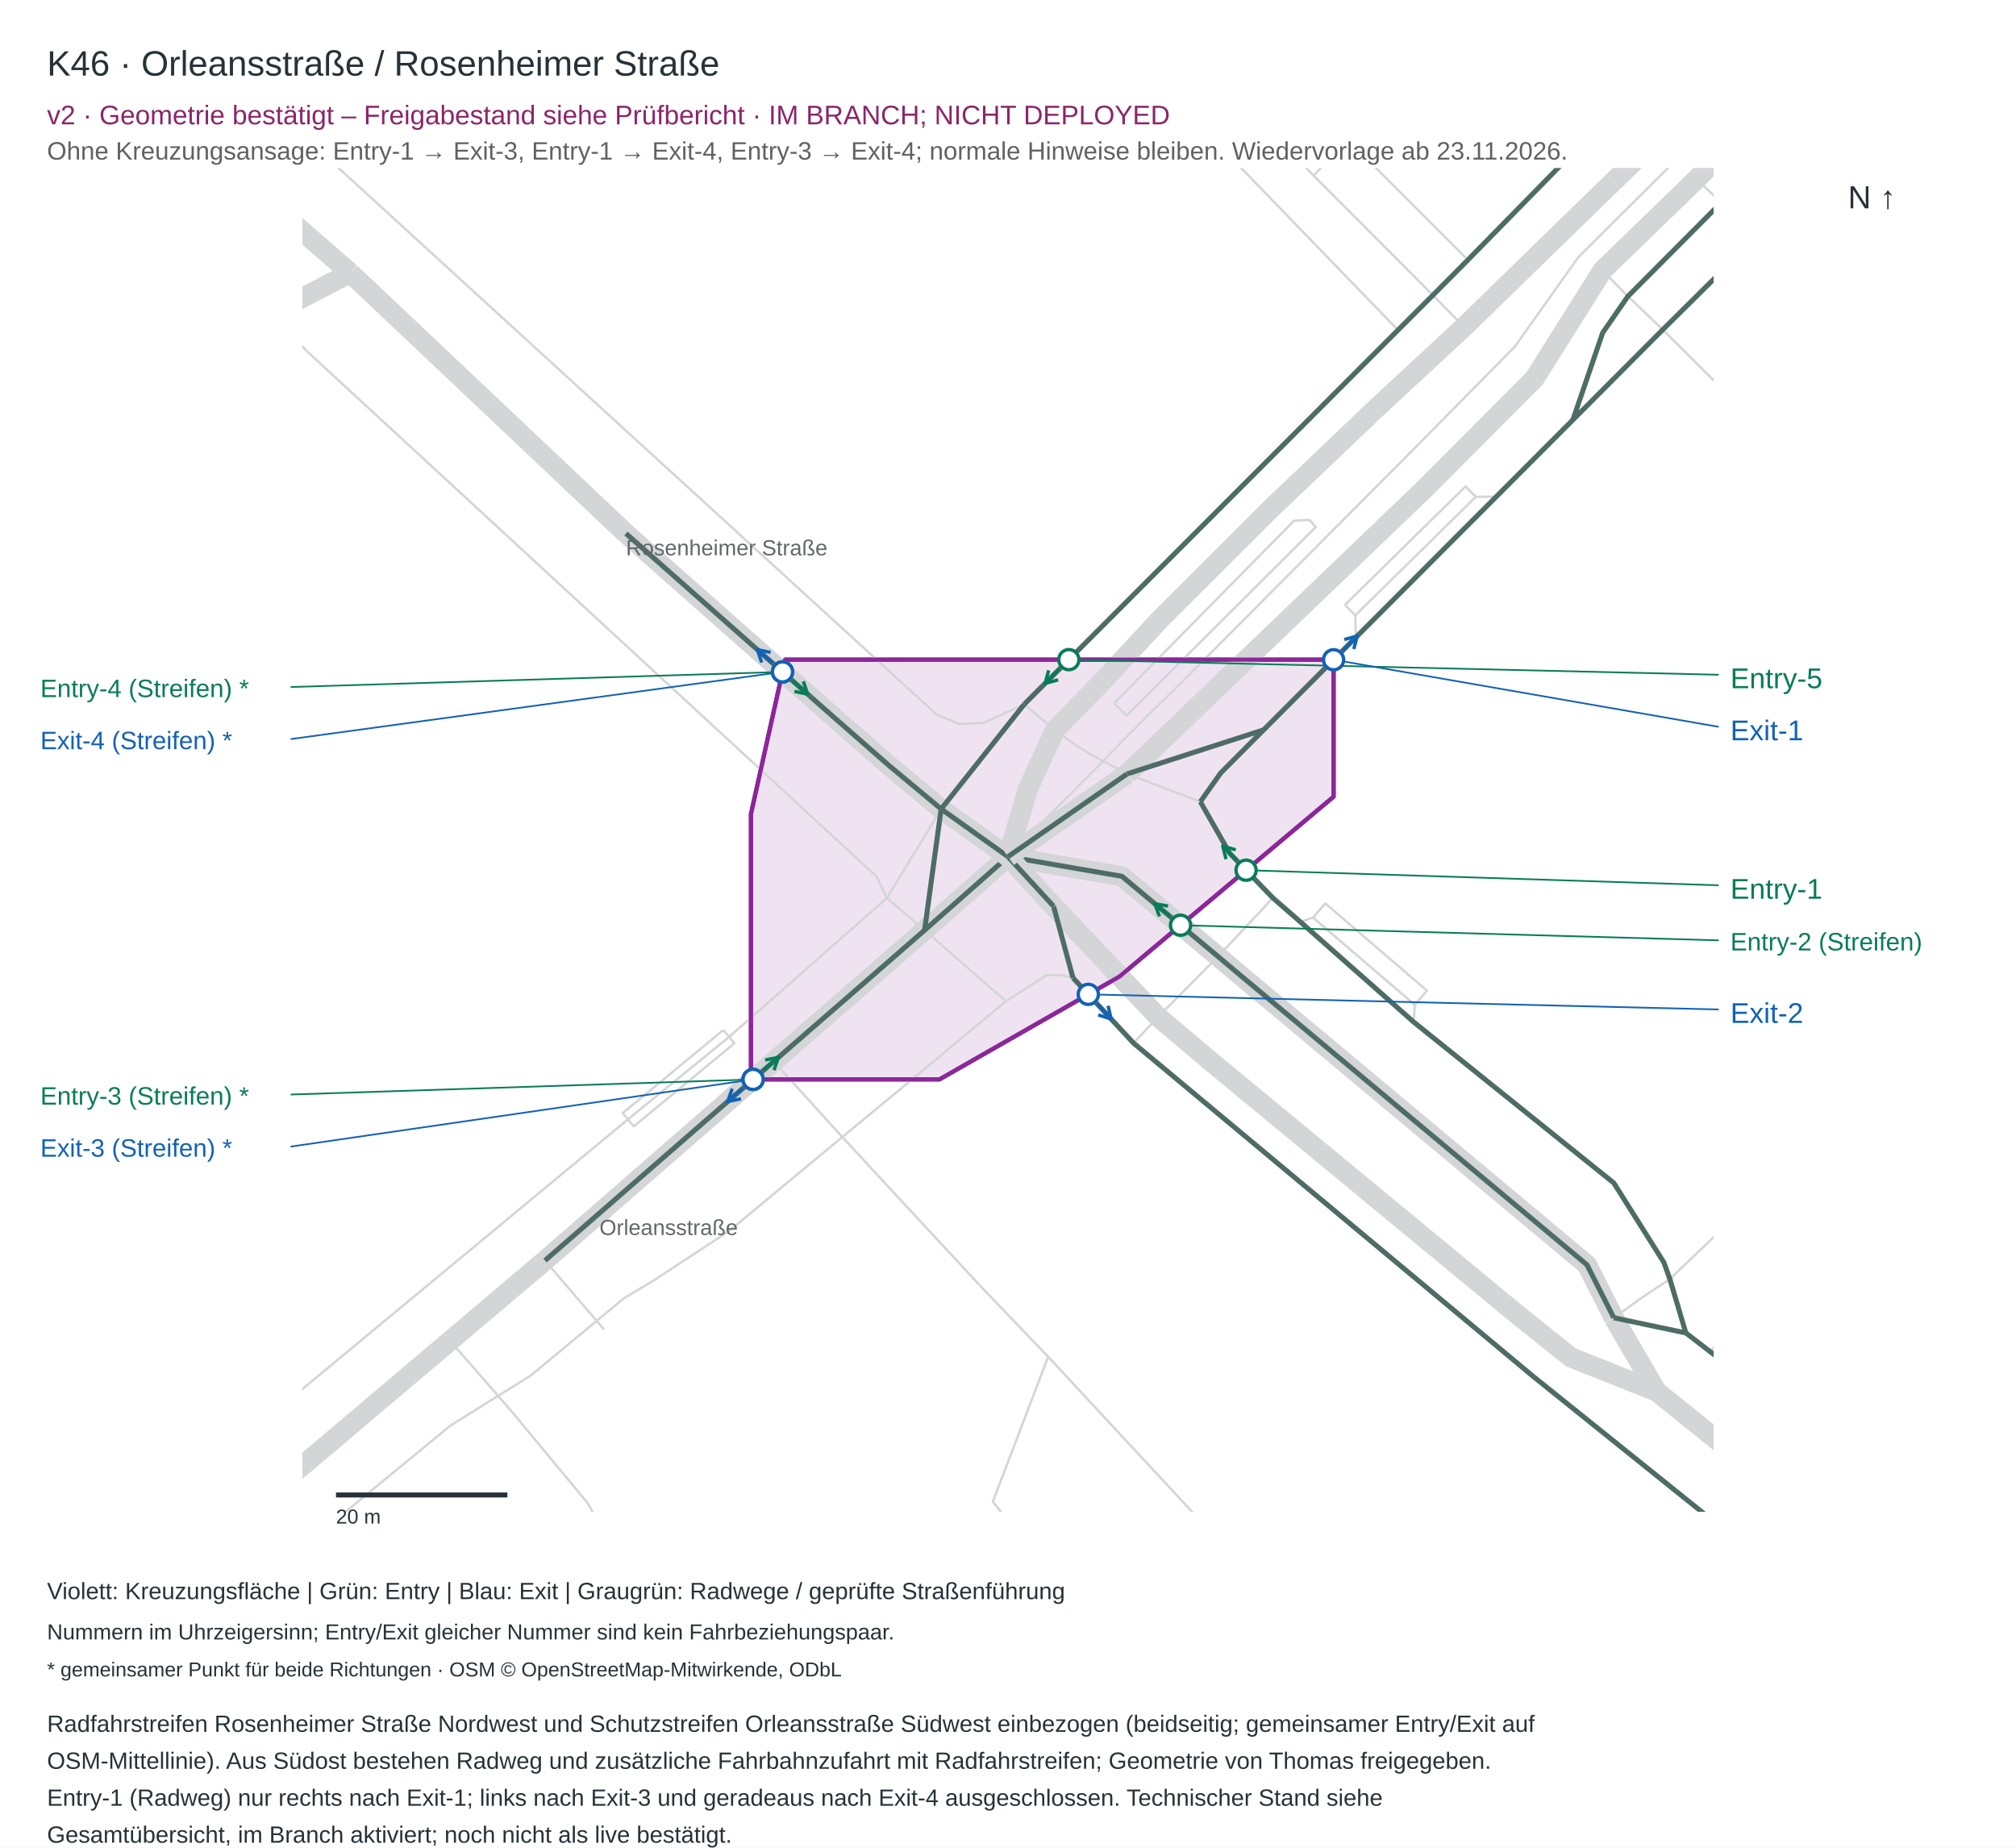
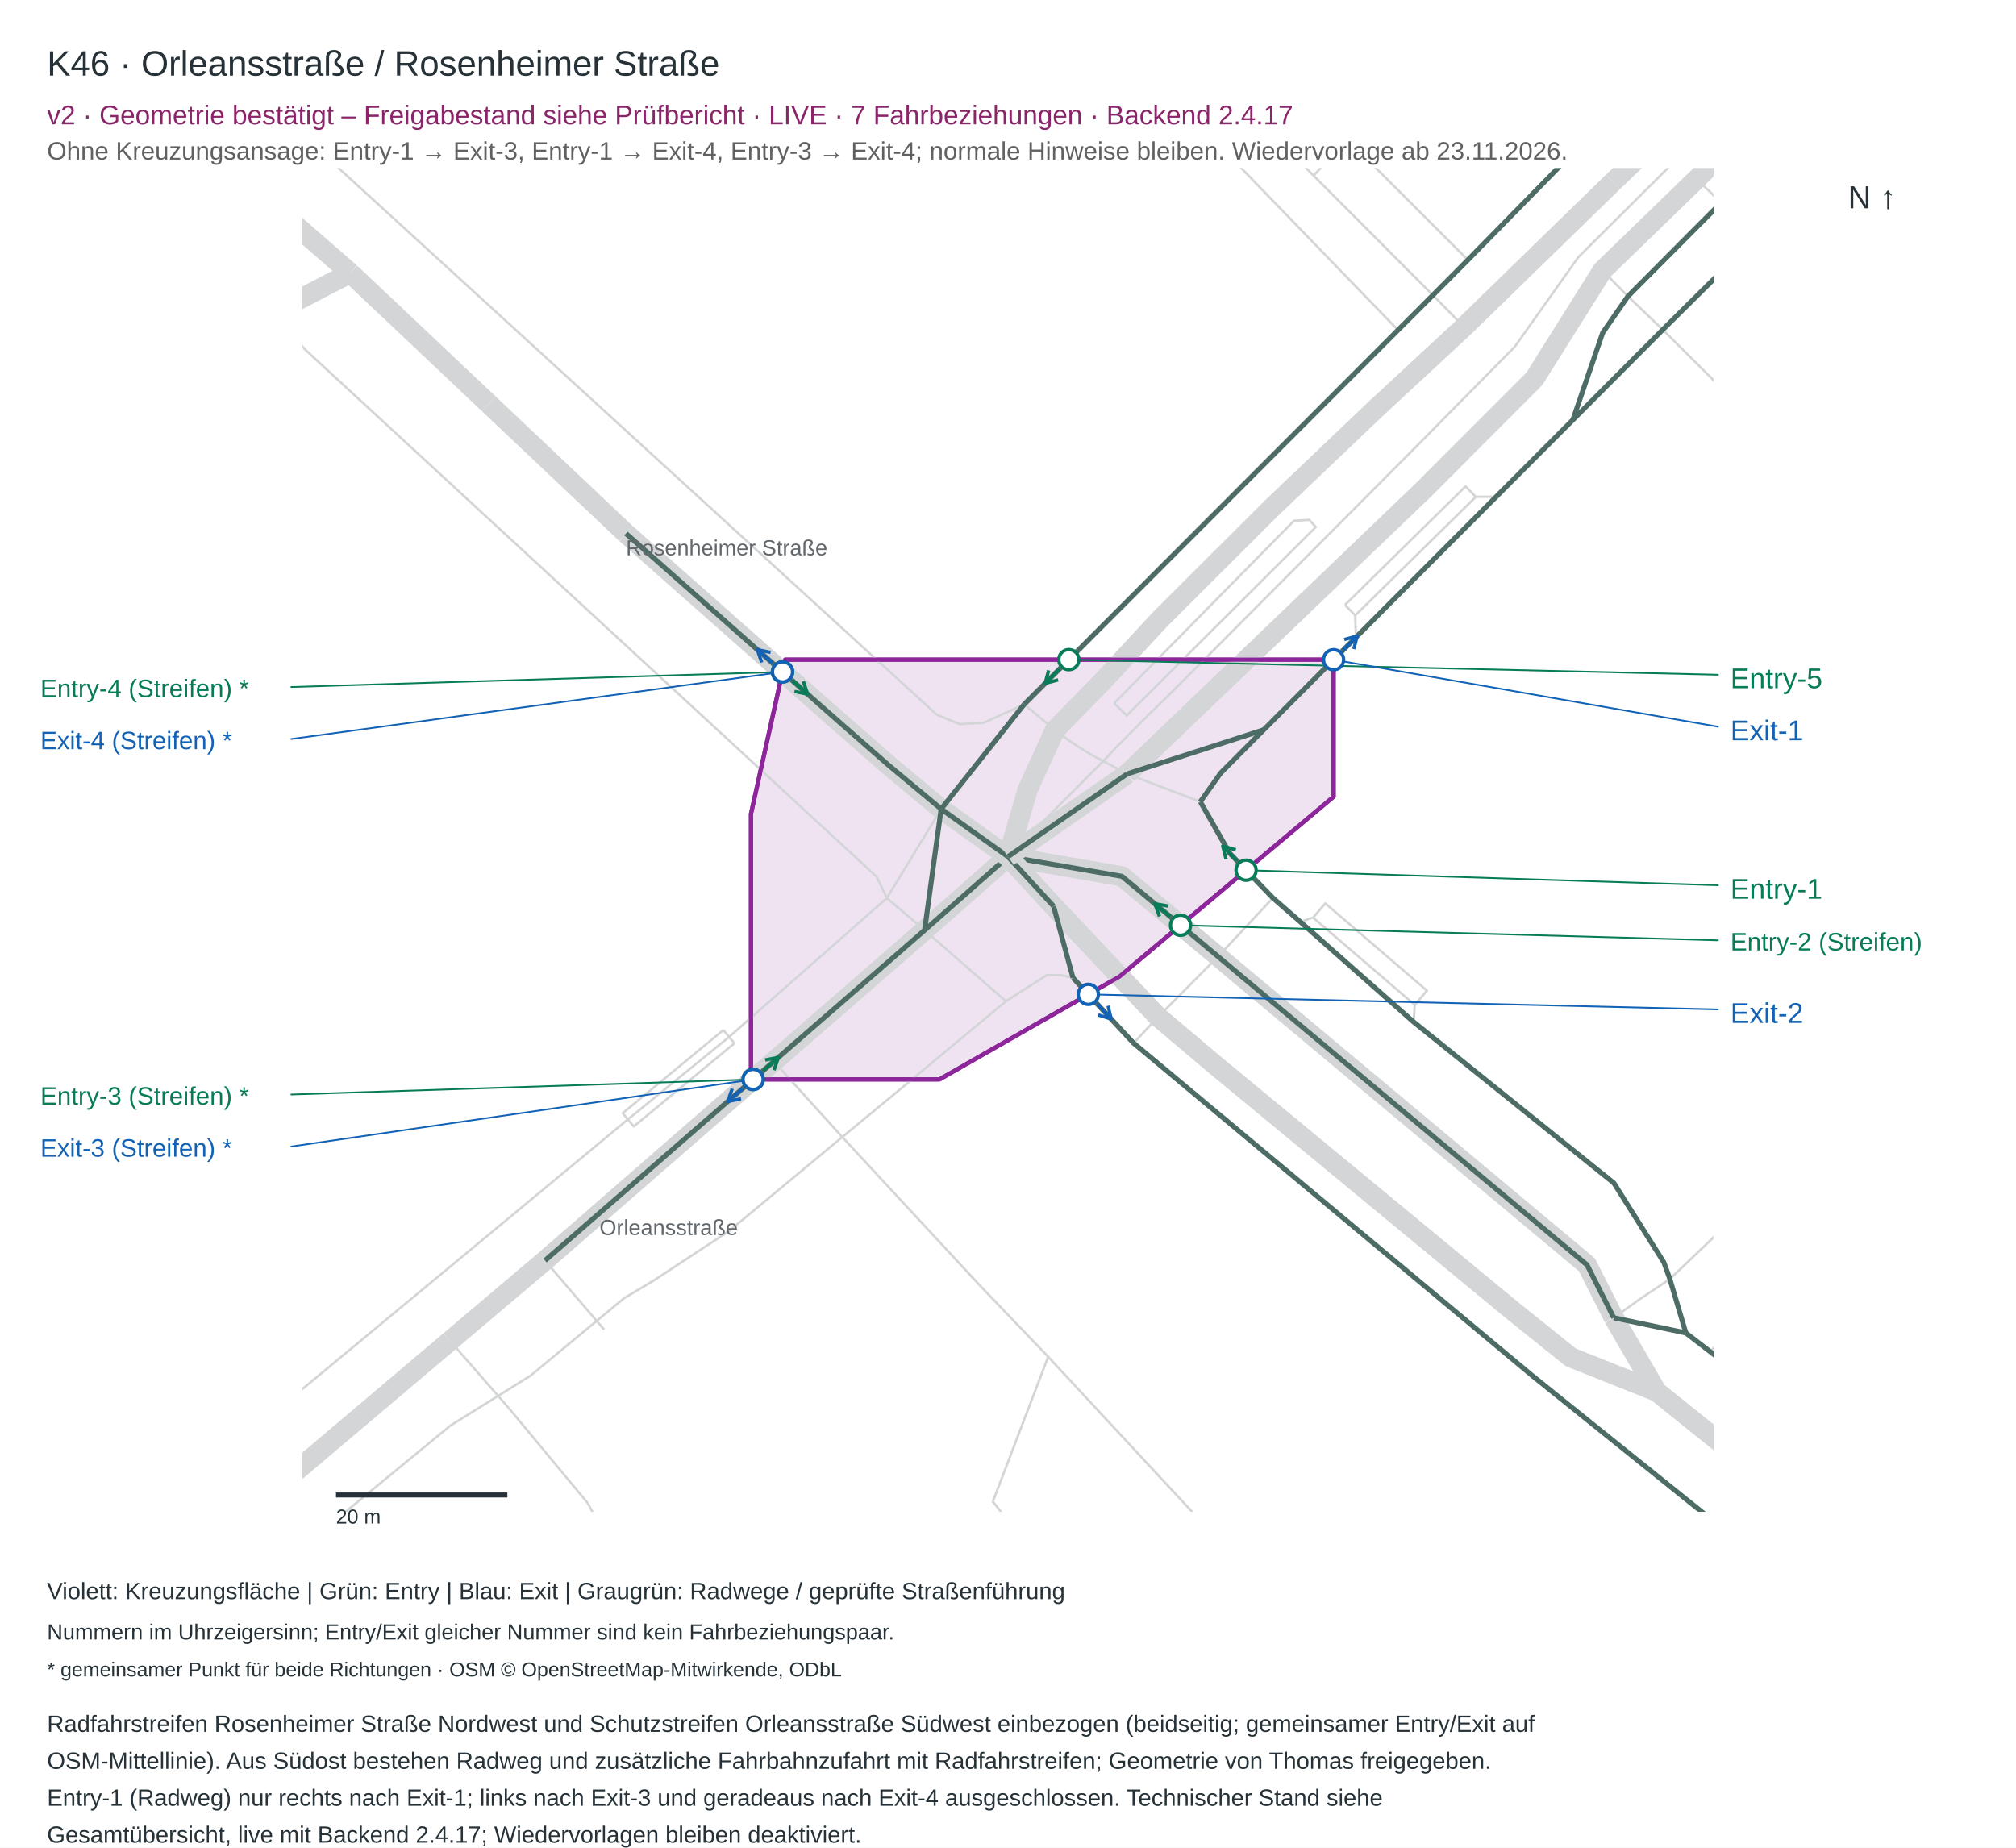
<svg xmlns="http://www.w3.org/2000/svg" width="1200" height="1100" viewBox="0 0 1200 1100">
  <rect width="1200" height="1100" fill="white" />
  <defs>
    <clipPath id="map">
      <rect x="180" y="100" width="840" height="800" />
    </clipPath>
  </defs>
  <text x="28" y="45" font-family="Arial,sans-serif" font-size="21" fill="#263238">K46 · Orleansstraße / Rosenheimer Straße</text>
-   <text x="28" y="74" font-family="Arial,sans-serif" font-size="16" fill="#8b256a">v2 · Geometrie bestätigt – Freigabestand siehe Prüfbericht · IM BRANCH; NICHT DEPLOYED</text>
+   <text x="28" y="74" font-family="Arial,sans-serif" font-size="16" fill="#8b256a">v2 · Geometrie bestätigt – Freigabestand siehe Prüfbericht · LIVE · 7 Fahrbeziehungen · Backend 2.4.17</text>
  <g clip-path="url(#map)">
    <polygon points="447.0,642.6 559.2,642.6 666.3,581.4 793.8,474.3 793.8,392.7 712.2,392.7 467.4,392.7 447.0,484.5 447.0,642.6" fill="#efe3f2" stroke="#8c269a" stroke-width="2.5" stroke-linejoin="round" />
    <polyline points="882.59,1296.99 890.02,1289.78 912.83,1267.7 943.68,1255.09 997.23,1254.24" fill="none" stroke="#d3d5d7" stroke-width="1.4" stroke-linejoin="round" />
    <polyline points="1066.13,-41.55 1054.04,-54.33 998.18,-114.05 969.98,-86.57 959.67,-98.15 746.96,-308.5 523.9,-531.62 518.11,-536.39 410.52,-645.9 354.24,-703.13" fill="none" stroke="#d3d5d7" stroke-width="1.4" stroke-linejoin="round" />
    <polyline points="1191.94,990.07 1295.13,1073.81 1362.93,1130.42" fill="none" stroke="#d3d5d7" stroke-width="12" stroke-linejoin="round" />
    <polyline points="1191.94,990.07 1064.65,891.57 986.13,828.44" fill="none" stroke="#d3d5d7" stroke-width="12" stroke-linejoin="round" />
    <polyline points="1650.64,1706.21 1609.22,1615.89 1576.74,1566.44 1520.88,1546.79 1441.45,1543.95 1291.27,1485.59 1262.5,1417.29 1217.1,1302.5 1187.62,1266.96 1174.43,1261.17 1110.39,1261.45" fill="none" stroke="#d3d5d7" stroke-width="1.4" stroke-linejoin="round" />
    <polyline points="1110.39,1261.45 1104.63,1233.74" fill="none" stroke="#d3d5d7" stroke-width="1.4" stroke-linejoin="round" />
    <polyline points="-286.93,1344.51 -258.66,1319.47 -215.26,1280.01 -111.09,1174.7 -82.44,1145.92 6.43,1063.82 268.22,848.6 296.49,831.0 315.89,818.9 355.15,786.37 371.45,772.86 389.49,762.07 434.13,732.72 501.36,676.91 535.31,648.87 598.75,596.07 610.8,588.35 623.15,580.46 631.57,580.46 638.69,582.16" fill="none" stroke="#d3d5d7" stroke-width="1.4" stroke-linejoin="round" />
    <polyline points="969.98,-86.57 831.28,52.12 818.66,65.58 802.1,83.12 781.86,104.53" fill="none" stroke="#d3d5d7" stroke-width="1.4" stroke-linejoin="round" />
    <polyline points="1009.92,106.63 1024.48,120.65 1044.9,141.6" fill="none" stroke="#d3d5d7" stroke-width="1.4" stroke-linejoin="round" />
    <polyline points="953.84,161.02 969.0,176.4 989.73,196.27 1148.59,354.5 1259.78,464.24 1088.22,664.42 1056.16,702.01 993.97,761.45 976.73,772.92 960.58,784.5" fill="none" stroke="#d3d5d7" stroke-width="1.4" stroke-linejoin="round" />
    <polyline points="1122.33,751.68 1130.7,758.38 1186.64,787.22 1499.09,480.19" fill="none" stroke="#d3d5d7" stroke-width="1.4" stroke-linejoin="round" />
    <polyline points="1044.9,141.6 1111.45,207.51 1146.43,220.85 1188.0,219.09 1292.9,197.52 1405.68,164.71 1499.13,128.77 1552.6,98.68 1689.1,-13.05" fill="none" stroke="#d3d5d7" stroke-width="1.4" stroke-linejoin="round" />
    <polyline points="1499.09,480.19 1703.96,263.43" fill="none" stroke="#d3d5d7" stroke-width="1.4" stroke-linejoin="round" />
    <polyline points="997.23,1254.24 1059.99,1254.75 1074.05,1254.86 1116.07,1254.41" fill="none" stroke="#d3d5d7" stroke-width="1.4" stroke-linejoin="round" />
    <polyline points="-200.98,-195.58 -156.22,-156.46 92.64,61.66 208.49,162.49" fill="none" stroke="#d3d5d7" stroke-width="12" stroke-linejoin="round" />
    <polyline points="781.86,104.53 852.92,175.72 871.45,194.62" fill="none" stroke="#d3d5d7" stroke-width="1.4" stroke-linejoin="round" />
    <polyline points="657.26,404.57 656.05,405.82 627.93,434.61 611.75,469.92 600.0,510.0" fill="none" stroke="#d3d5d7" stroke-width="12" stroke-linejoin="round" />
    <polyline points="670.9,460.72 683.14,448.97 847.31,291.65 913.36,225.45 953.84,161.02 1009.92,106.63 1498.52,-380.49 1534.83,-408.14" fill="none" stroke="#d3d5d7" stroke-width="12" stroke-linejoin="round" />
    <polyline points="-240.28,393.05 -258.81,354.5 -320.62,232.04" fill="none" stroke="#d3d5d7" stroke-width="1.4" stroke-linejoin="round" />
    <polyline points="-107.07,1115.6 -82.44,1145.92 -76.18,1152.39" fill="none" stroke="#d3d5d7" stroke-width="1.4" stroke-linejoin="round" />
    <polyline points="-56.55,1176.4 -43.75,1191.16 -12.63,1227.9" fill="none" stroke="#d3d5d7" stroke-width="1.4" stroke-linejoin="round" />
    <polyline points="1295.13,1073.81 1324.01,1043.5" fill="none" stroke="#d3d5d7" stroke-width="1.4" stroke-linejoin="round" />
    <polyline points="1324.01,1043.5 1358.61,1007.33 1319.8,968.05" fill="none" stroke="#d3d5d7" stroke-width="1.4" stroke-linejoin="round" />
    <polyline points="1743.79,1090.79 1640.71,989.34 1607.44,1021.92 1563.67,979.0 1465.06,882.43" fill="none" stroke="#d3d5d7" stroke-width="1.4" stroke-linejoin="round" />
    <polyline points="518.11,-536.39 435.49,-452.7 382.59,-400.13 369.48,-387.41 331.85,-348.41" fill="none" stroke="#d3d5d7" stroke-width="1.4" stroke-linejoin="round" />
    <polyline points="382.59,-400.13 390.13,-391.96 612.24,-168.04 634.3,-145.05 819.76,40.26 831.28,52.12" fill="none" stroke="#d3d5d7" stroke-width="1.4" stroke-linejoin="round" />
    <polyline points="746.96,-308.5 612.24,-168.04" fill="none" stroke="#d3d5d7" stroke-width="1.4" stroke-linejoin="round" />
    <polyline points="634.3,-145.05 623.65,-131.08 588.1,-94.01" fill="none" stroke="#d3d5d7" stroke-width="1.4" stroke-linejoin="round" />
    <polyline points="588.1,-94.01 569.87,-74.54 565.51,-69.88" fill="none" stroke="#d3d5d7" stroke-width="1.4" stroke-linejoin="round" />
    <polyline points="128.0,23.23 123.19,28.45 92.64,61.66" fill="none" stroke="#d3d5d7" stroke-width="1.4" stroke-linejoin="round" />
    <polyline points="565.51,-69.88 447.47,48.89 263.37,-116.15 128.0,23.23" fill="none" stroke="#d3d5d7" stroke-width="1.4" stroke-linejoin="round" />
    <polyline points="560.21,481.61 527.92,534.64 433.98,617.3 373.72,666.41 -46.85,1014.88 -340.09,1257.87" fill="none" stroke="#d3d5d7" stroke-width="1.4" stroke-linejoin="round" />
    <polyline points="674.73,620.99 689.32,605.38 702.47,592.21 725.02,569.44 757.69,534.58" fill="none" stroke="#d3d5d7" stroke-width="1.4" stroke-linejoin="round" />
    <polyline points="714.48,477.3 670.9,460.72 656.66,453.11 649.15,449.08 638.65,442.5 627.93,434.61 609.66,419.28" fill="none" stroke="#d3d5d7" stroke-width="1.4" stroke-linejoin="round" />
    <polyline points="663.17,418.65 666.89,422.29 670.64,425.98 783.23,313.74 779.33,309.48 770.27,309.99 725.32,355.58 705.28,375.96 663.17,418.65" fill="none" stroke="#d3d5d7" stroke-width="1.4" stroke-linejoin="round" />
    <polyline points="986.13,828.44 960.58,784.5" fill="none" stroke="#d3d5d7" stroke-width="12" stroke-linejoin="round" />
    <polyline points="-76.18,1152.39 -56.55,1176.4" fill="none" stroke="#d3d5d7" stroke-width="1.4" stroke-linejoin="round" />
    <polyline points="324.38,750.43 267.88,798.24" fill="none" stroke="#d3d5d7" stroke-width="12" stroke-linejoin="round" />
    <polyline points="627.1,539.47 689.32,605.38 724.0,634.62 781.83,682.36 900.4,780.3 935.0,808.06 986.13,828.44" fill="none" stroke="#d3d5d7" stroke-width="12" stroke-linejoin="round" />
    <polyline points="960.17,108.22 871.45,194.62 818.7,243.56 756.78,302.55 690.38,368.81 657.26,404.57" fill="none" stroke="#d3d5d7" stroke-width="12" stroke-linejoin="round" />
    <polyline points="1349.51,1170.56 1347.92,1172.37 1340.15,1181.63 1250.41,1106.01 1258.3,1096.64 1259.74,1094.93 1349.51,1170.56" fill="none" stroke="#d3d5d7" stroke-width="1.4" stroke-linejoin="round" />
    <polyline points="800.59,360.12 806.69,366.36 878.46,295.79 872.36,289.55 800.59,360.12" fill="none" stroke="#d3d5d7" stroke-width="1.4" stroke-linejoin="round" />
    <polyline points="430.57,613.21 433.98,617.3 437.12,621.11 377.21,670.61 373.72,666.41 370.65,662.66 430.57,613.21" fill="none" stroke="#d3d5d7" stroke-width="1.4" stroke-linejoin="round" />
    <polyline points="781.6,546.28 788.88,537.82 849.4,589.77 842.12,598.23 781.6,546.28" fill="none" stroke="#d3d5d7" stroke-width="1.4" stroke-linejoin="round" />
    <polyline points="842.12,598.23 841.48,608.44" fill="none" stroke="#d3d5d7" stroke-width="1.4" stroke-linejoin="round" />
    <polyline points="807.1,379.42 806.69,366.36" fill="none" stroke="#d3d5d7" stroke-width="1.4" stroke-linejoin="round" />
    <polyline points="878.46,295.79 890.63,295.68" fill="none" stroke="#d3d5d7" stroke-width="1.4" stroke-linejoin="round" />
    <polyline points="773.98,548.78 781.6,546.28" fill="none" stroke="#d3d5d7" stroke-width="1.4" stroke-linejoin="round" />
    <polyline points="208.49,162.49 290.99,240.44" fill="none" stroke="#d3d5d7" stroke-width="12" stroke-linejoin="round" />
    <polyline points="-962.43,-61.02 -222.46,-160.15 -184.3,-126.09 142.4,167.88" fill="none" stroke="#d3d5d7" stroke-width="1.4" stroke-linejoin="round" />
    <polyline points="182.27,208.7 521.82,521.92 527.92,534.64" fill="none" stroke="#d3d5d7" stroke-width="1.4" stroke-linejoin="round" />
    <polyline points="142.4,167.88 161.65,186.79 182.27,208.7" fill="none" stroke="#d3d5d7" stroke-width="1.4" stroke-linejoin="round" />
    <polyline points="832.15,196.5 569.87,-74.54 165.06,-483.81 146.38,-492.61 -123.86,-225.55 -134.92,-208.92 -120.33,-195.52 123.19,28.45 557.67,425.52 571.24,431.09 585.56,430.29 609.66,419.28" fill="none" stroke="#d3d5d7" stroke-width="1.4" stroke-linejoin="round" />
    <polyline points="-143.11,343.09 -117.64,392.08 -44.77,537.31 -21.84,539.75 44.4,507.16" fill="none" stroke="#d3d5d7" stroke-width="1.4" stroke-linejoin="round" />
    <polyline points="583.29,765.31 623.91,807.72 720.51,911.78" fill="none" stroke="#d3d5d7" stroke-width="1.4" stroke-linejoin="round" />
    <polyline points="522.2,699.4 527.24,704.85 583.29,765.31" fill="none" stroke="#d3d5d7" stroke-width="1.4" stroke-linejoin="round" />
    <polyline points="460.58,631.89 501.36,676.91 522.2,699.4" fill="none" stroke="#d3d5d7" stroke-width="1.4" stroke-linejoin="round" />
    <polyline points="-406.83,477.81 -318.65,659.43 -299.58,695.42 -291.63,751.57 -232.32,855.35" fill="none" stroke="#d3d5d7" stroke-width="1.4" stroke-linejoin="round" />
    <polyline points="1056.16,702.01 1087.31,725.4" fill="none" stroke="#d3d5d7" stroke-width="1.4" stroke-linejoin="round" />
    <polyline points="1087.31,725.4 1122.33,751.68" fill="none" stroke="#d3d5d7" stroke-width="1.4" stroke-linejoin="round" />
    <polyline points="730.44,1434.21 755.38,1411.79 878.42,1301.02 882.59,1296.99" fill="none" stroke="#d3d5d7" stroke-width="1.4" stroke-linejoin="round" />
    <polyline points="1074.92,1284.44 1037.66,1284.95" fill="none" stroke="#d3d5d7" stroke-width="1.4" stroke-linejoin="round" />
    <polyline points="1110.39,1261.45 1074.92,1284.44" fill="none" stroke="#d3d5d7" stroke-width="1.4" stroke-linejoin="round" />
    <polyline points="1104.63,1233.74 1104.48,1216.94" fill="none" stroke="#d3d5d7" stroke-width="1.4" stroke-linejoin="round" />
    <polyline points="1104.48,1216.94 1105.46,1203.03" fill="none" stroke="#d3d5d7" stroke-width="1.4" stroke-linejoin="round" />
    <polyline points="1105.46,1203.03 1117.66,1202.86" fill="none" stroke="#d3d5d7" stroke-width="1.4" stroke-linejoin="round" />
    <polyline points="1117.66,1202.86 1118.12,1184.01" fill="none" stroke="#d3d5d7" stroke-width="1.4" stroke-linejoin="round" />
    <polyline points="1118.12,1184.01 1117.82,1171.46" fill="none" stroke="#d3d5d7" stroke-width="1.4" stroke-linejoin="round" />
    <polyline points="1117.82,1171.46 1118.19,1158.01" fill="none" stroke="#d3d5d7" stroke-width="1.4" stroke-linejoin="round" />
    <polyline points="1118.19,1158.01 1120.85,1147.45" fill="none" stroke="#d3d5d7" stroke-width="1.4" stroke-linejoin="round" />
    <polyline points="1037.66,1284.95 1001.85,1285.47" fill="none" stroke="#d3d5d7" stroke-width="1.4" stroke-linejoin="round" />
    <polyline points="755.38,1411.79 789.63,1430.86 801.84,1427.11 875.01,1362.22 884.68,1339.85 883.65,1316.46 878.42,1301.02" fill="none" stroke="#d3d5d7" stroke-width="1.4" stroke-linejoin="round" />
    <polyline points="1115.73,1281.55 1113.08,1490.98 1092.96,1517.04 1090.49,1557.58 1051.53,1587.56 1049.6,1669.65 1069.91,1702.58 1083.29,1726.65" fill="none" stroke="#d3d5d7" stroke-width="1.4" stroke-linejoin="round" />
    <polyline points="1001.85,1285.47 996.43,1285.52" fill="none" stroke="#d3d5d7" stroke-width="1.4" stroke-linejoin="round" />
    <polyline points="527.92,534.64 550.36,553.77 598.75,596.07" fill="none" stroke="#d3d5d7" stroke-width="1.4" stroke-linejoin="round" />
    <polyline points="1116.07,1254.41 1189.36,1253.56 1270.73,1267.7 1422.88,1411.22 1447.32,1423.03 1473.17,1422.86 1495.3,1417.58 1507.73,1409.4" fill="none" stroke="#d3d5d7" stroke-width="1.4" stroke-linejoin="round" />
    <polyline points="695.27,1465.83 730.44,1434.21" fill="none" stroke="#d3d5d7" stroke-width="1.4" stroke-linejoin="round" />
    <polyline points="1116.07,1254.41 1115.73,1281.55" fill="none" stroke="#d3d5d7" stroke-width="1.4" stroke-linejoin="round" />
    <polyline points="357.88,909.8 594.96,1190.48" fill="none" stroke="#d3d5d7" stroke-width="1.4" stroke-linejoin="round" />
    <polyline points="357.88,909.8 362.92,941.36 361.4,960.95" fill="none" stroke="#d3d5d7" stroke-width="1.4" stroke-linejoin="round" />
    <polyline points="324.38,750.43 355.15,786.37 359.59,791.54" fill="none" stroke="#d3d5d7" stroke-width="1.4" stroke-linejoin="round" />
    <polyline points="302.89,838.32 306.45,842.58 338.02,880.62 349.77,894.75" fill="none" stroke="#d3d5d7" stroke-width="1.4" stroke-linejoin="round" />
    <polyline points="267.88,798.24 296.49,831.0 302.89,838.32" fill="none" stroke="#d3d5d7" stroke-width="1.4" stroke-linejoin="round" />
    <polyline points="349.77,894.75 357.88,909.8" fill="none" stroke="#d3d5d7" stroke-width="1.4" stroke-linejoin="round" />
    <polyline points="1053.66,945.96 774.93,1174.3" fill="none" stroke="#d3d5d7" stroke-width="1.4" stroke-linejoin="round" />
    <polyline points="1131.88,871.36 1053.66,945.96" fill="none" stroke="#d3d5d7" stroke-width="1.4" stroke-linejoin="round" />
    <polyline points="1186.64,787.22 1163.25,823.1 1131.88,871.36" fill="none" stroke="#d3d5d7" stroke-width="1.4" stroke-linejoin="round" />
    <polyline points="657.38,977.58 590.98,893.96 623.91,807.72" fill="none" stroke="#d3d5d7" stroke-width="1.4" stroke-linejoin="round" />
    <polyline points="720.51,911.78 657.38,977.58" fill="none" stroke="#d3d5d7" stroke-width="1.4" stroke-linejoin="round" />
    <polyline points="1259.78,464.24 1299.91,435.0" fill="none" stroke="#d3d5d7" stroke-width="1.4" stroke-linejoin="round" />
    <polyline points="1148.59,354.5 1340.84,325.71 1349.44,324.41 1378.92,351.09" fill="none" stroke="#d3d5d7" stroke-width="1.4" stroke-linejoin="round" />
    <polyline points="1062.45,753.61 1075.26,738.85 1110.62,766.39" fill="none" stroke="#d3d5d7" stroke-width="1.4" stroke-linejoin="round" />
    <polyline points="1018.0,804.71 1062.45,753.61" fill="none" stroke="#d3d5d7" stroke-width="1.4" stroke-linejoin="round" />
    <polyline points="1110.62,766.39 1121.64,774.96 1129.75,785.63 1128.24,797.22 1124.94,802.27 1163.25,823.1" fill="none" stroke="#d3d5d7" stroke-width="1.4" stroke-linejoin="round" />
    <polyline points="-161.64,352.62 -59.4,570.35" fill="none" stroke="#d3d5d7" stroke-width="1.4" stroke-linejoin="round" />
    <polyline points="1062.03,10.17 960.17,108.22" fill="none" stroke="#d3d5d7" stroke-width="12" stroke-linejoin="round" />
    <polyline points="290.99,240.44 372.58,317.6" fill="none" stroke="#d3d5d7" stroke-width="12" stroke-linejoin="round" />
    <polyline points="509.2,-172.36 588.1,-94.01 679.28,-0.62" fill="none" stroke="#d3d5d7" stroke-width="1.4" stroke-linejoin="round" />
    <polyline points="679.28,-0.62 781.86,104.53" fill="none" stroke="#d3d5d7" stroke-width="1.4" stroke-linejoin="round" />
    <polyline points="391.38,-289.31 509.2,-172.36" fill="none" stroke="#d3d5d7" stroke-width="1.4" stroke-linejoin="round" />
    <polyline points="250.22,-430.05 331.85,-348.41 391.38,-289.31" fill="none" stroke="#d3d5d7" stroke-width="1.4" stroke-linejoin="round" />
    <polyline points="133.91,911.61 47.24,984.96" fill="none" stroke="#d3d5d7" stroke-width="12" stroke-linejoin="round" />
    <polyline points="47.24,984.96 -23.43,1044.8 -107.07,1115.6 -142.47,1146.48" fill="none" stroke="#d3d5d7" stroke-width="12" stroke-linejoin="round" />
    <polyline points="267.88,798.24 133.91,911.61" fill="none" stroke="#d3d5d7" stroke-width="12" stroke-linejoin="round" />
    <polyline points="113.79,211.15 161.65,186.79 208.49,162.49" fill="none" stroke="#d3d5d7" stroke-width="12" stroke-linejoin="round" />
    <polyline points="69.94,233.68 113.79,211.15" fill="none" stroke="#d3d5d7" stroke-width="12" stroke-linejoin="round" />
    <polyline points="-553.91,552.98 -406.83,477.81 -240.28,393.05 -161.64,352.62 -143.11,343.09 -9.45,274.45 69.94,233.68" fill="none" stroke="#d3d5d7" stroke-width="12" stroke-linejoin="round" />
    <polyline points="1167.84,-149.42 1172.8,-144.65 1197.59,-120.69" fill="none" stroke="#d3d5d7" stroke-width="1.4" stroke-linejoin="round" />
    <polyline points="1113.34,-201.94 1167.84,-149.42" fill="none" stroke="#d3d5d7" stroke-width="1.4" stroke-linejoin="round" />
    <polyline points="1113.34,-201.94 1052.22,-263.02 1025.54,-289.71" fill="none" stroke="#d3d5d7" stroke-width="1.4" stroke-linejoin="round" />
    <polyline points="1114.48,-364.42 1118.54,-344.1 1116.75,-331.15 1109.9,-319.17 1052.22,-263.02" fill="none" stroke="#d3d5d7" stroke-width="1.4" stroke-linejoin="round" />
    <polyline points="1515.95,-423.07 1484.5,-392.58 1258.41,-163.22 1094.7,-1.41 939.51,153.07 901.73,206.32 840.79,268.09 695.42,414.11 684.13,425.01 664.23,445.11 656.66,453.11 627.4,482.52 600.0,510.0" fill="none" stroke="#d3d5d7" stroke-width="1.4" stroke-linejoin="round" />
    <polyline points="1507.35,-430.62 1346.25,-270.06 1197.59,-120.69 1189.52,-112.57 1062.03,10.17" fill="none" stroke="#d3d5d7" stroke-width="12" stroke-linejoin="round" />
    <polyline points="13.86,321.29 83.93,462.14 103.41,452.38" fill="none" stroke="#d3d5d7" stroke-width="1.4" stroke-linejoin="round" />
    <polyline points="-9.45,274.45 13.86,321.29" fill="none" stroke="#d3d5d7" stroke-width="1.4" stroke-linejoin="round" />
    <polyline points="-52.27,1007.96 -46.85,1014.88 -23.43,1044.8" fill="none" stroke="#d3d5d7" stroke-width="1.4" stroke-linejoin="round" />
    <polyline points="-96.38,952.49 -52.27,1007.96" fill="none" stroke="#d3d5d7" stroke-width="1.4" stroke-linejoin="round" />
    <polyline points="-96.38,952.49 -96.88,914.28 -109.08,873.58 -95.89,766.33 -232.32,855.35" fill="none" stroke="#d3d5d7" stroke-width="1.4" stroke-linejoin="round" />
    <polyline points="802.1,83.12 873.73,154.77" fill="none" stroke="#d3d5d7" stroke-width="1.4" stroke-linejoin="round" />
    <polyline points="878.42,1301.02 862.77,1284.78 919.24,1228.58 970.32,1201.27 1120.85,1147.45 1150.41,1119.12 1181.18,1072.17 1186.22,1042.14" fill="none" stroke="#4e6c66" stroke-width="3" stroke-linejoin="round" />
    <polyline points="600.0,510.0 550.36,553.77 521.9,578.58 460.58,631.89 408.96,676.8 356.82,722.22 324.38,750.43" fill="none" stroke="#d3d5d7" stroke-width="12" stroke-linejoin="round" />
    <polyline points="600.0,510.0 550.36,553.77 521.9,578.58 460.58,631.89 408.96,676.8 356.82,722.22 324.38,750.43" fill="none" stroke="#4e6c66" stroke-width="3" stroke-linejoin="round" />
    <polyline points="372.58,317.6 495.22,426.03 529.4,455.95 560.21,481.61" fill="none" stroke="#d3d5d7" stroke-width="12" stroke-linejoin="round" />
    <polyline points="372.58,317.6 495.22,426.03 529.4,455.95 560.21,481.61" fill="none" stroke="#4e6c66" stroke-width="3" stroke-linejoin="round" />
    <polyline points="1103.83,972.93 1186.22,1042.14 1258.3,1096.64 1347.92,1172.37 1567.15,1354.79" fill="none" stroke="#4e6c66" stroke-width="3" stroke-linejoin="round" />
    <polyline points="1241.66,976.9 1018.0,804.71 1003.48,793.53" fill="none" stroke="#4e6c66" stroke-width="3" stroke-linejoin="round" />
    <polyline points="1003.48,793.53 993.97,761.45 990.41,751.57 960.62,704.28 841.48,608.44 773.98,548.78 757.69,534.58 731.96,507.96 714.48,477.3" fill="none" stroke="#4e6c66" stroke-width="3" stroke-linejoin="round" />
    <polyline points="1876.73,-845.01 1859.11,-827.46 1855.73,-824.11 1769.25,-738.5 1719.72,-688.99 1503.3,-472.91 1484.73,-454.58 1460.4,-430.45 1172.8,-144.65 1066.13,-41.55 873.73,154.77 852.92,175.72 832.15,196.5 609.66,419.28" fill="none" stroke="#4e6c66" stroke-width="3" stroke-linejoin="round" />
    <polyline points="560.21,481.61 600.0,510.0" fill="none" stroke="#d3d5d7" stroke-width="12" stroke-linejoin="round" />
    <polyline points="560.21,481.61 600.0,510.0" fill="none" stroke="#4e6c66" stroke-width="3" stroke-linejoin="round" />
    <polyline points="609.66,419.28 560.21,481.61" fill="none" stroke="#4e6c66" stroke-width="3" stroke-linejoin="round" />
    <polyline points="714.48,477.3 726.57,460.21 752.19,434.49 807.1,379.42 838.29,348.14 890.63,295.68 936.22,249.98 989.73,196.27 1044.9,141.6 1422.84,-233.05 1546.5,-355.62" fill="none" stroke="#4e6c66" stroke-width="3" stroke-linejoin="round" />
    <polyline points="627.1,539.47 638.69,582.16" fill="none" stroke="#4e6c66" stroke-width="3" stroke-linejoin="round" />
    <polyline points="960.58,784.5 944.63,752.99 755.34,594.82 743.78,585.17 740.22,582.22 725.02,569.44 667.83,521.7 600.0,510.0" fill="none" stroke="#d3d5d7" stroke-width="12" stroke-linejoin="round" />
    <polyline points="960.58,784.5 944.63,752.99 755.34,594.82 743.78,585.17 740.22,582.22 725.02,569.44 667.83,521.7 600.0,510.0" fill="none" stroke="#4e6c66" stroke-width="3" stroke-linejoin="round" />
    <polyline points="600.0,510.0 627.1,539.47" fill="none" stroke="#d3d5d7" stroke-width="12" stroke-linejoin="round" />
    <polyline points="600.0,510.0 627.1,539.47" fill="none" stroke="#4e6c66" stroke-width="3" stroke-linejoin="round" />
    <polyline points="1623.62,1293.36 1324.01,1043.5 1241.66,976.9" fill="none" stroke="#4e6c66" stroke-width="3" stroke-linejoin="round" />
    <polyline points="638.69,582.16 674.73,620.99 912.19,819.07 1030.05,913.77 1103.83,972.93" fill="none" stroke="#4e6c66" stroke-width="3" stroke-linejoin="round" />
    <polyline points="560.21,481.61 550.36,553.77" fill="none" stroke="#4e6c66" stroke-width="3" stroke-linejoin="round" />
    <polyline points="996.43,1285.52 977.26,1285.75 954.52,1285.69 936.82,1317.03 905.29,1316.8 878.42,1301.02" fill="none" stroke="#4e6c66" stroke-width="3" stroke-linejoin="round" />
    <polyline points="977.26,1285.75 977.45,1333.38 977.83,1426.43 905.1,1426.72 801.84,1427.11" fill="none" stroke="#4e6c66" stroke-width="3" stroke-linejoin="round" />
    <polyline points="670.9,460.72 752.19,434.49" fill="none" stroke="#4e6c66" stroke-width="3" stroke-linejoin="round" />
    <polyline points="1003.48,793.53 960.58,784.5" fill="none" stroke="#4e6c66" stroke-width="3" stroke-linejoin="round" />
    <polyline points="600.0,510.0 670.9,460.72" fill="none" stroke="#d3d5d7" stroke-width="12" stroke-linejoin="round" />
    <polyline points="600.0,510.0 670.9,460.72" fill="none" stroke="#4e6c66" stroke-width="3" stroke-linejoin="round" />
    <polyline points="936.22,249.98 953.99,198.09 969.0,176.4 1024.48,120.65 1514.02,-367.15 1560.07,-396.44" fill="none" stroke="#4e6c66" stroke-width="3" stroke-linejoin="round" />
    <polyline points="936.82,1317.03 977.45,1333.38" fill="none" stroke="#4e6c66" stroke-width="3" stroke-linejoin="round" />
    <polyline points="905.29,1316.8 905.1,1426.72" fill="none" stroke="#4e6c66" stroke-width="3" stroke-linejoin="round" />
    <polyline points="447.0,642.6 559.2,642.6 666.3,581.4 793.8,474.3 793.8,392.7 712.2,392.7 467.4,392.7 447.0,484.5 447.0,642.6" fill="none" stroke="#8c269a" stroke-width="2.5" stroke-linejoin="round" />
  </g>
  <text x="356.82" y="735.22" font-family="Arial,sans-serif" font-size="13" fill="#62676b">Orleansstraße</text>
  <text x="372.58" y="330.6" font-family="Arial,sans-serif" font-size="13" fill="#62676b">Rosenheimer Straße</text>
  <polyline points="636.21,392.7 1023,401.7" fill="none" stroke="#087c58" stroke-width="1" stroke-linejoin="round" />
  <circle cx="636.21" cy="392.7" r="6" fill="#ffffff" stroke="#087c58" stroke-width="2" />
  <text x="1030" y="409.7" font-family="Arial,sans-serif" font-size="17" fill="#087c58">Entry-5</text>
  <polyline points="630.557,398.361 622.077,406.851" fill="none" stroke="#087c58" stroke-width="2" stroke-linejoin="round" />
  <polyline points="624.193,399.072 622.077,406.851 629.854,404.725" fill="none" stroke="#087c58" stroke-width="2" stroke-linejoin="round" />
  <polyline points="793.8,392.76 1023,432.7" fill="none" stroke="#1262b5" stroke-width="1" stroke-linejoin="round" />
  <circle cx="793.8" cy="392.76" r="6" fill="#ffffff" stroke="#1262b5" stroke-width="2" />
  <text x="1030" y="440.7" font-family="Arial,sans-serif" font-size="17" fill="#1262b5">Exit-1</text>
  <polyline points="799.449,387.095 807.922,378.598" fill="none" stroke="#1262b5" stroke-width="2" stroke-linejoin="round" />
  <polyline points="805.812,386.379 807.922,378.598 800.147,380.73" fill="none" stroke="#1262b5" stroke-width="2" stroke-linejoin="round" />
  <polyline points="741.71,518.05 1023,527.05" fill="none" stroke="#087c58" stroke-width="1" stroke-linejoin="round" />
  <circle cx="741.71" cy="518.05" r="6" fill="#ffffff" stroke="#087c58" stroke-width="2" />
  <text x="1030" y="535.05" font-family="Arial,sans-serif" font-size="17" fill="#087c58">Entry-1</text>
  <polyline points="736.151,512.297 727.812,503.668" fill="none" stroke="#087c58" stroke-width="2" stroke-linejoin="round" />
  <polyline points="735.552,505.922 727.812,503.668 729.8,511.482" fill="none" stroke="#087c58" stroke-width="2" stroke-linejoin="round" />
  <polyline points="702.71,550.81 1023,559.81" fill="none" stroke="#087c58" stroke-width="1" stroke-linejoin="round" />
  <circle cx="702.71" cy="550.81" r="6" fill="#ffffff" stroke="#087c58" stroke-width="2" />
  <text x="1030" y="565.81" font-family="Arial,sans-serif" font-size="15" fill="#087c58">Entry-2 (Streifen)</text>
  <polyline points="696.569,545.683 687.358,537.992" fill="none" stroke="#087c58" stroke-width="2" stroke-linejoin="round" />
  <polyline points="695.295,539.408 687.358,537.992 690.167,545.549" fill="none" stroke="#087c58" stroke-width="2" stroke-linejoin="round" />
  <polyline points="647.8,591.97 1023,600.97" fill="none" stroke="#1262b5" stroke-width="1" stroke-linejoin="round" />
  <circle cx="647.8" cy="591.97" r="6" fill="#ffffff" stroke="#1262b5" stroke-width="2" />
  <text x="1030" y="608.97" font-family="Arial,sans-serif" font-size="17" fill="#1262b5">Exit-2</text>
  <polyline points="653.242,597.834 661.405,606.63" fill="none" stroke="#1262b5" stroke-width="2" stroke-linejoin="round" />
  <polyline points="653.711,604.22 661.405,606.63 659.575,598.778" fill="none" stroke="#1262b5" stroke-width="2" stroke-linejoin="round" />
  <polyline points="465.78,400.0 173,409.0" fill="none" stroke="#087c58" stroke-width="1" stroke-linejoin="round" />
  <circle cx="465.78" cy="400.0" r="6" fill="#ffffff" stroke="#087c58" stroke-width="2" />
  <text x="24" y="415.0" font-family="Arial,sans-serif" font-size="15" fill="#087c58">Entry-4 (Streifen) *</text>
  <polyline points="471.773,405.299 480.763,413.248" fill="none" stroke="#087c58" stroke-width="2" stroke-linejoin="round" />
  <polyline points="472.869,411.608 480.763,413.248 478.168,405.615" fill="none" stroke="#087c58" stroke-width="2" stroke-linejoin="round" />
  <polyline points="465.78,400.0 173,440.0" fill="none" stroke="#1262b5" stroke-width="1" stroke-linejoin="round" />
  <circle cx="465.78" cy="400.0" r="6" fill="#ffffff" stroke="#1262b5" stroke-width="2" />
  <text x="24" y="446.0" font-family="Arial,sans-serif" font-size="15" fill="#1262b5">Exit-4 (Streifen) *</text>
  <polyline points="459.787,394.701 450.797,386.752" fill="none" stroke="#1262b5" stroke-width="2" stroke-linejoin="round" />
  <polyline points="458.691,388.392 450.797,386.752 453.392,394.385" fill="none" stroke="#1262b5" stroke-width="2" stroke-linejoin="round" />
  <polyline points="448.27,642.6 173,651.6" fill="none" stroke="#087c58" stroke-width="1" stroke-linejoin="round" />
  <circle cx="448.27" cy="642.6" r="6" fill="#ffffff" stroke="#087c58" stroke-width="2" />
  <text x="24" y="657.6" font-family="Arial,sans-serif" font-size="15" fill="#087c58">Entry-3 (Streifen) *</text>
  <polyline points="454.305,637.349 463.358,629.472" fill="none" stroke="#087c58" stroke-width="2" stroke-linejoin="round" />
  <polyline points="460.703,637.085 463.358,629.472 455.452,631.049" fill="none" stroke="#087c58" stroke-width="2" stroke-linejoin="round" />
  <polyline points="448.27,642.6 173,682.6" fill="none" stroke="#1262b5" stroke-width="1" stroke-linejoin="round" />
  <circle cx="448.27" cy="642.6" r="6" fill="#ffffff" stroke="#1262b5" stroke-width="2" />
  <text x="24" y="688.6" font-family="Arial,sans-serif" font-size="15" fill="#1262b5">Exit-3 (Streifen) *</text>
  <polyline points="442.235,647.851 433.182,655.728" fill="none" stroke="#1262b5" stroke-width="2" stroke-linejoin="round" />
  <polyline points="435.837,648.115 433.182,655.728 441.088,654.151" fill="none" stroke="#1262b5" stroke-width="2" stroke-linejoin="round" />
  <text x="1100" y="124" font-family="Arial,sans-serif" font-size="19" fill="#263238">N ↑</text>
  <polyline points="200,890 302.0,890" fill="none" stroke="#263238" stroke-width="3" stroke-linejoin="round" />
  <text x="200" y="907" font-family="Arial,sans-serif" font-size="12" fill="#263238">20 m</text>
  <text x="28" y="952" font-family="Arial,sans-serif" font-size="14" fill="#263238">Violett: Kreuzungsfläche  |  Grün: Entry  |  Blau: Exit  |  Graugrün: Radwege / geprüfte Straßenführung</text>
  <text x="28" y="976" font-family="Arial,sans-serif" font-size="13" fill="#263238">Nummern im Uhrzeigersinn; Entry/Exit gleicher Nummer sind kein Fahrbeziehungspaar.</text>
  <text x="28" y="998" font-family="Arial,sans-serif" font-size="12" fill="#263238">* gemeinsamer Punkt für beide Richtungen · OSM © OpenStreetMap-Mitwirkende, ODbL</text>
  <text x="28" y="1031" font-family="Arial,sans-serif" font-size="14" fill="#263238">Radfahrstreifen Rosenheimer Straße Nordwest und Schutzstreifen Orleansstraße Südwest einbezogen (beidseitig; gemeinsamer Entry/Exit auf</text>
  <text x="28" y="1053" font-family="Arial,sans-serif" font-size="14" fill="#263238">OSM-Mittellinie). Aus Südost bestehen Radweg und zusätzliche Fahrbahnzufahrt mit Radfahrstreifen; Geometrie von Thomas freigegeben.</text>
  <text x="28" y="1075" font-family="Arial,sans-serif" font-size="14" fill="#263238">Entry-1 (Radweg) nur rechts nach Exit-1; links nach Exit-3 und geradeaus nach Exit-4 ausgeschlossen. Technischer Stand siehe</text>
-   <text x="28" y="1097" font-family="Arial,sans-serif" font-size="14" fill="#263238">Gesamtübersicht, im Branch aktiviert; noch nicht als live bestätigt.</text>
+   <text x="28" y="1097" font-family="Arial,sans-serif" font-size="14" fill="#263238">Gesamtübersicht, live mit Backend 2.4.17; Wiedervorlagen bleiben deaktiviert.</text>
  <text x="28" y="95" font-family="Arial,sans-serif" font-size="15" fill="#616161">Ohne Kreuzungsansage: Entry-1 → Exit-3, Entry-1 → Exit-4, Entry-3 → Exit-4; normale Hinweise bleiben. Wiedervorlage ab 23.11.2026.</text>
</svg>
